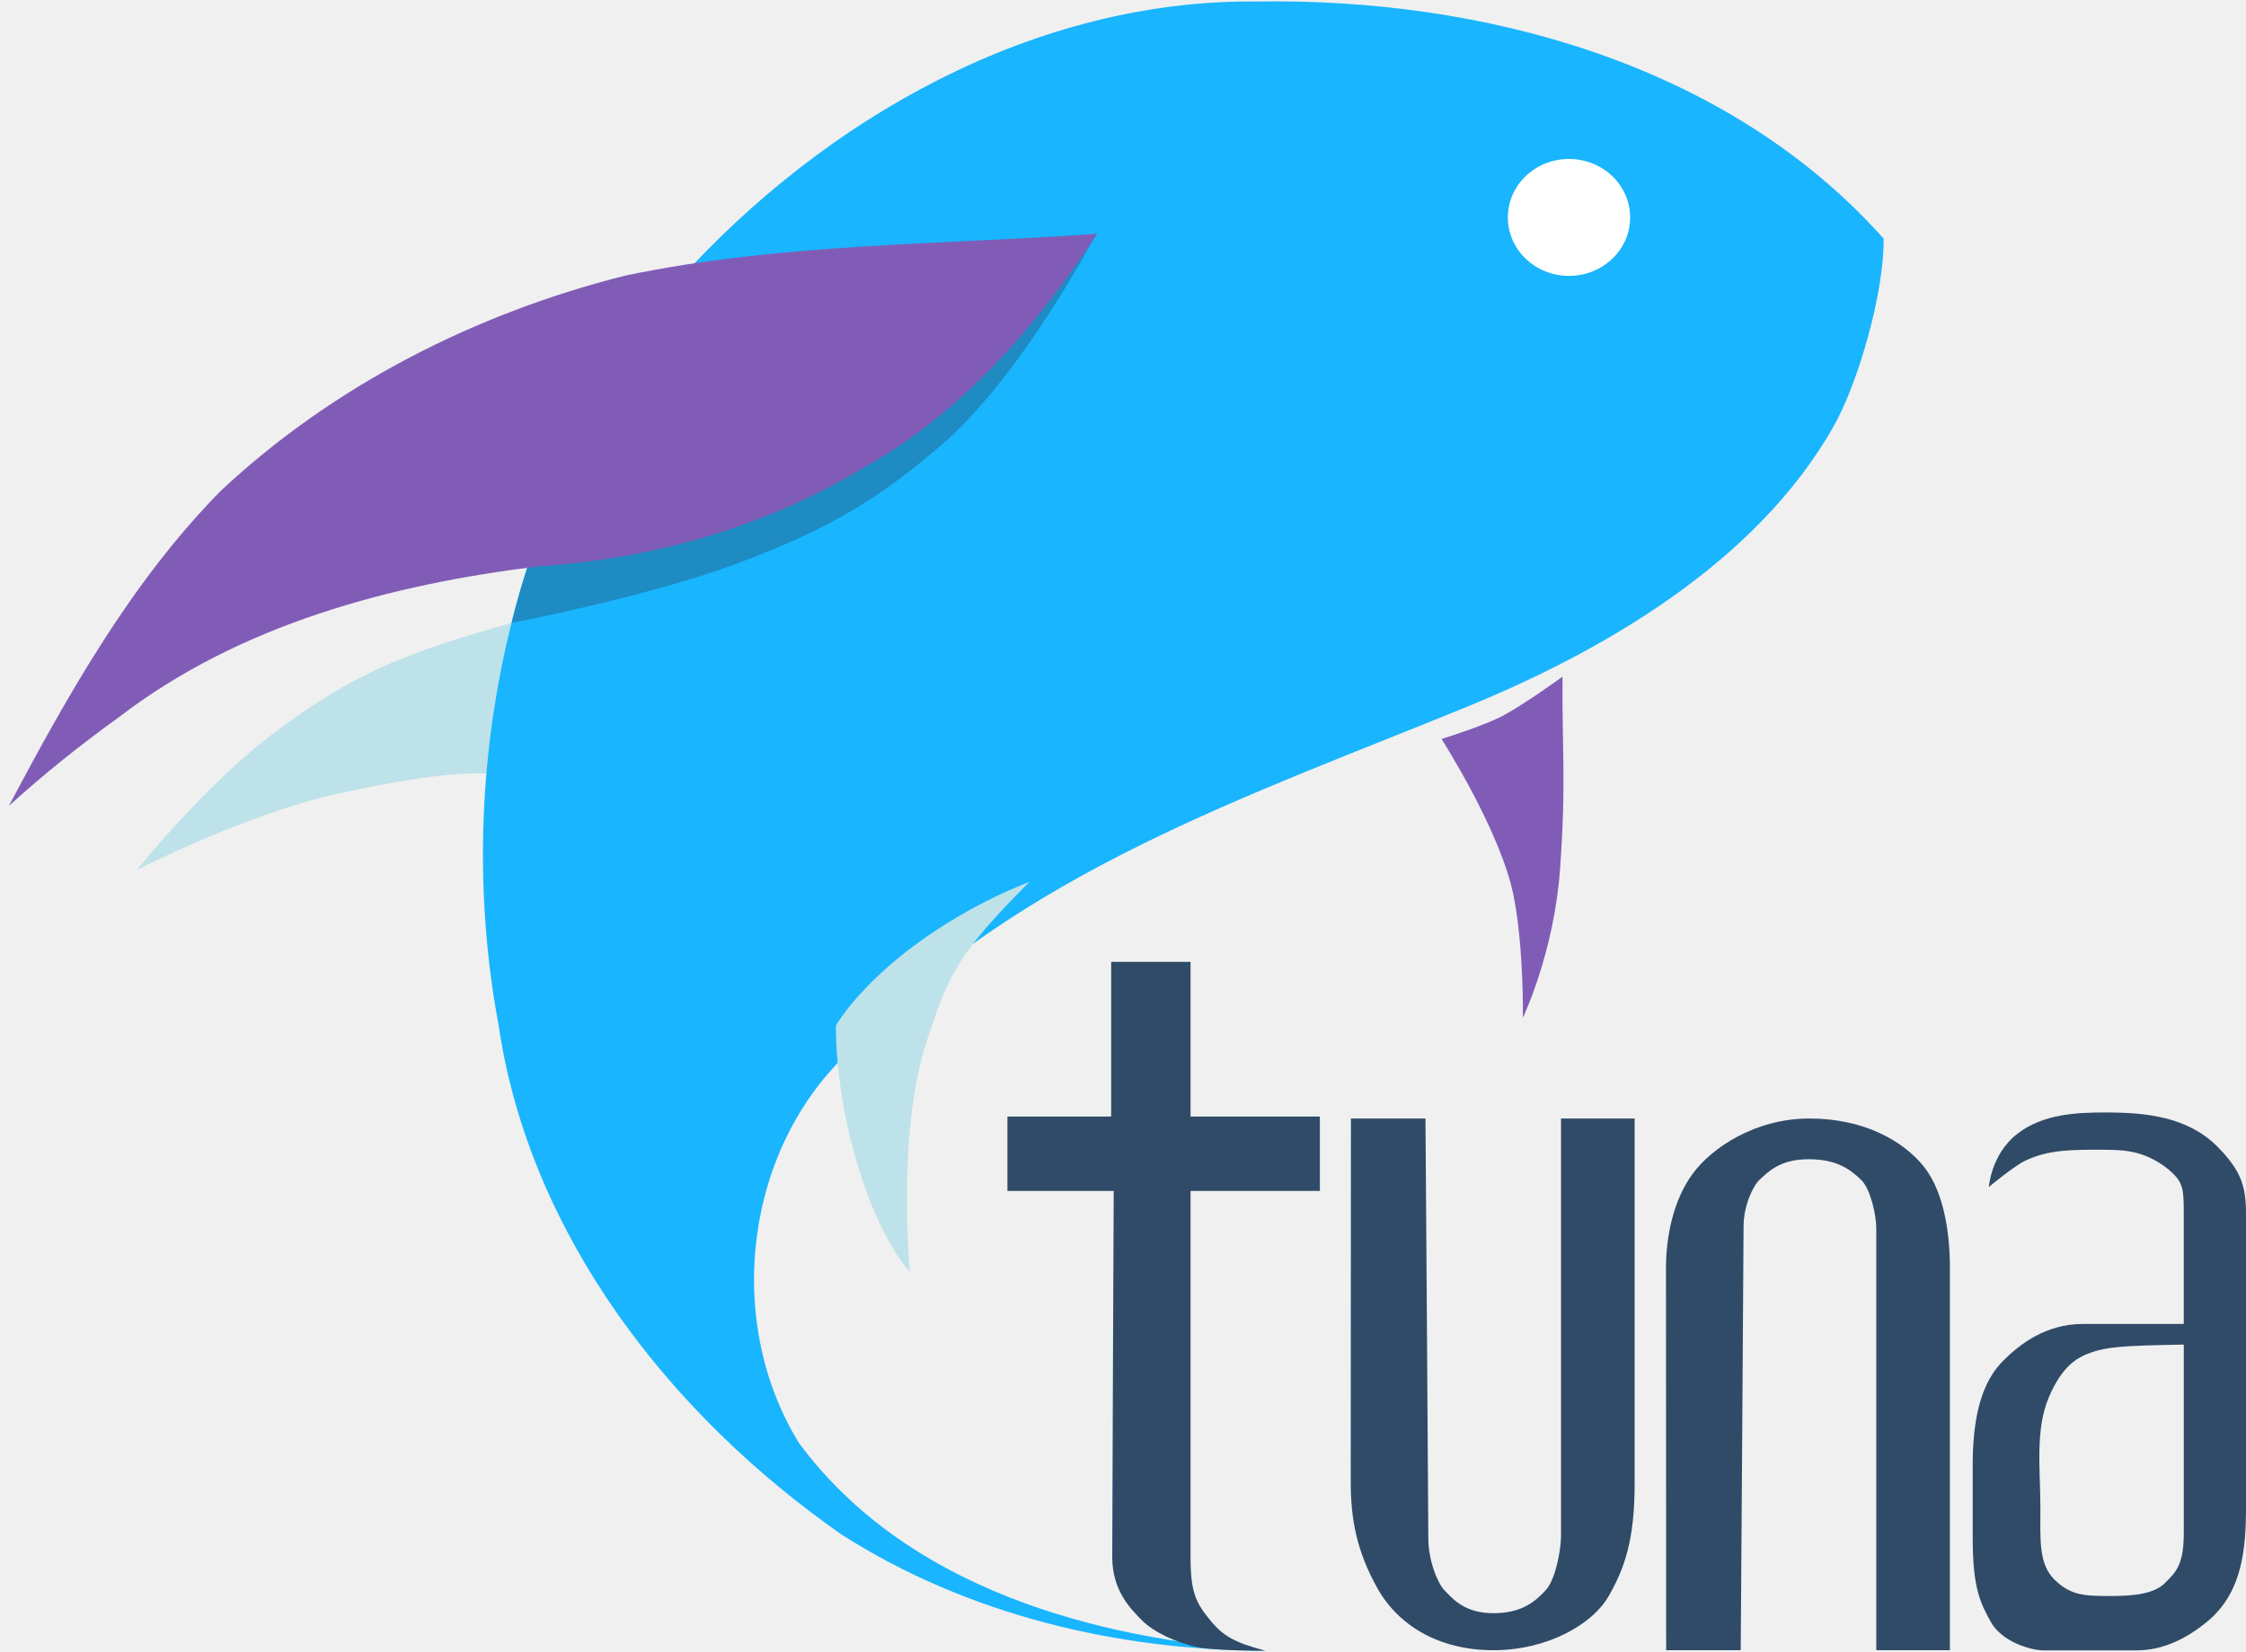
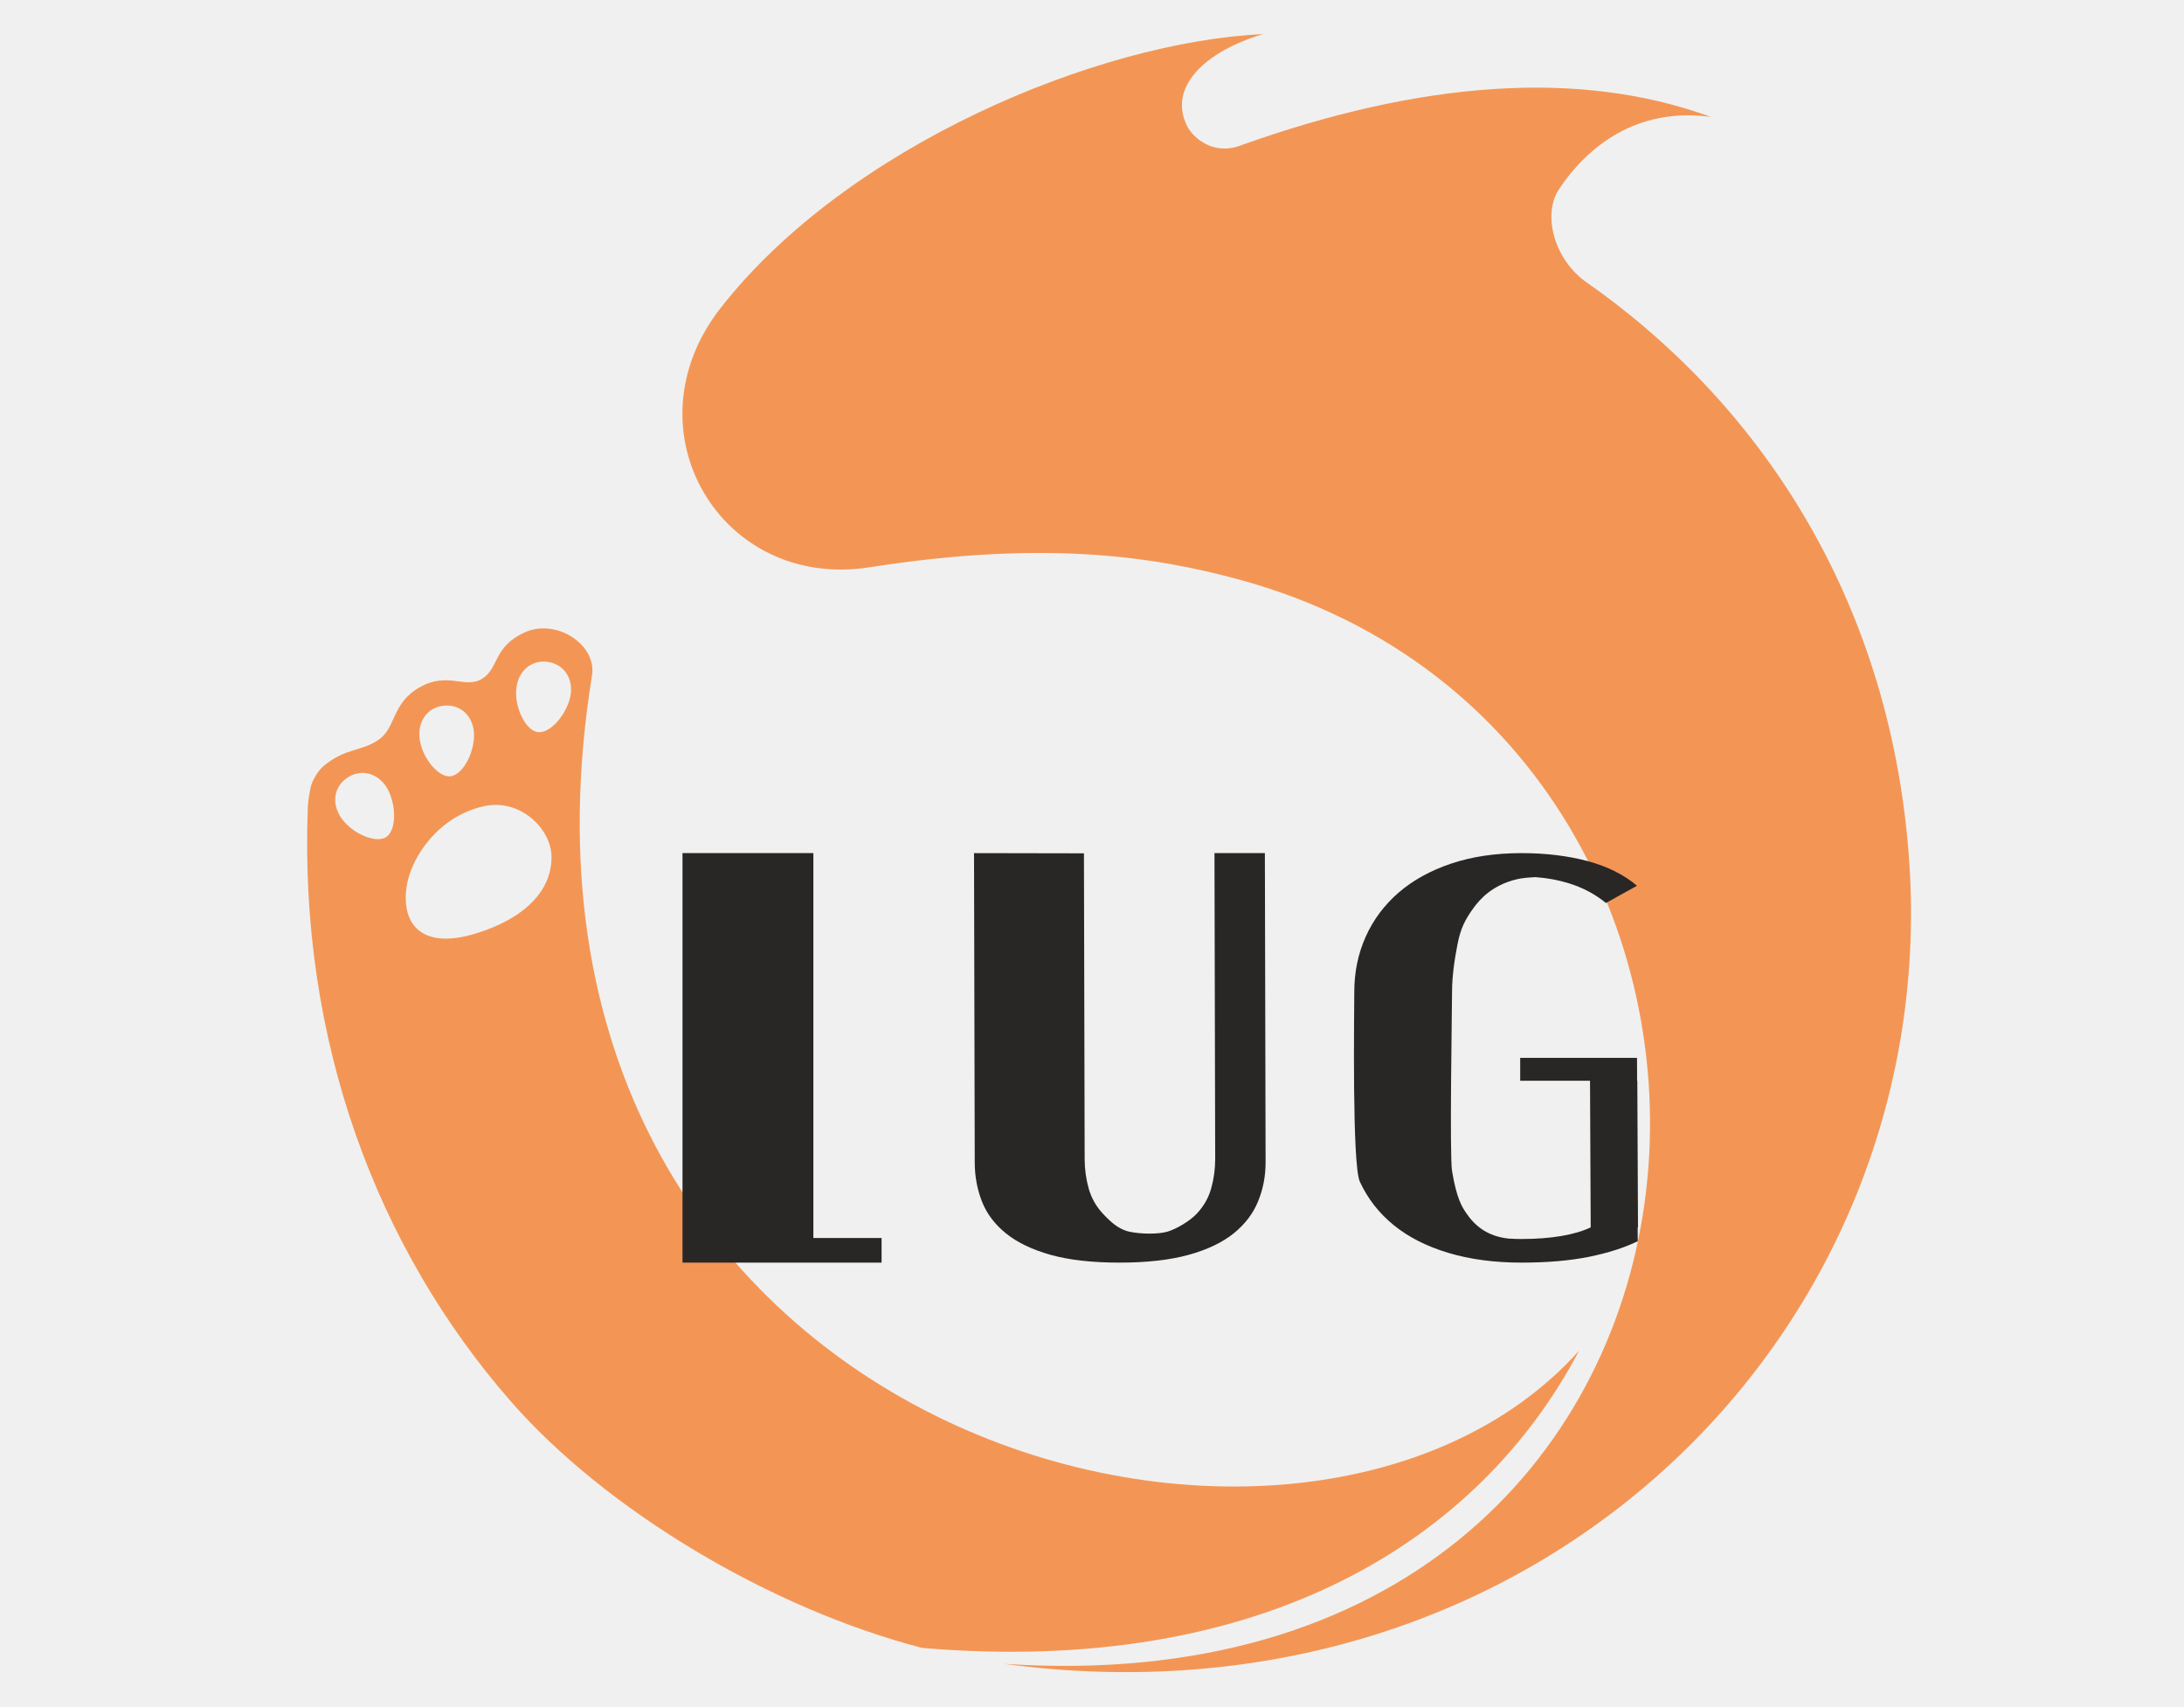
- <svg xmlns="http://www.w3.org/2000/svg" version="1.1" width="68" height="50" id="svg3093">
-   <defs id="defs3095" />
-   <g transform="translate(0.6082657,-178.3148)" id="layer1">
-     <g transform="matrix(0.4341735,0,0,0.4350354,-505.635,-853.7369)" id="g9281">
-       <path d="m 1201.857,2414.836 c -8.176,2.366 -12.704,3.333 -19.459,8.447 -4.798,3.536 -9.644,9.591 -9.644,9.591 0,0 7.609,-3.885 13.923,-5.274 6.313,-1.389 9.23,-1.544 11.206,-1.381 0.395,-3.694 2.964,-8.142 3.974,-11.383 z" id="path9214" style="fill:#bee2e9;fill-opacity:1;stroke:none" />
-       <path d="m 1250.888,2372.444 c -15.528,-0.173 -30.144,8.119 -40.357,19.394 -11.454,14.403 -15.939,33.824 -12.57,51.865 2.161,14.653 12.031,27.176 23.937,35.457 8.749,5.574 19.218,8.055 29.525,8.068 -11.946,-0.788 -25.055,-4.389 -32.511,-14.445 -5.261,-8.499 -3.826,-20.597 3.671,-27.411 11.531,-12.267 27.781,-17.658 42.94,-23.855 9.121,-3.729 20.106,-9.873 25.567,-19.569 1.636,-2.904 3.491,-9.147 3.452,-13 -10.977,-12.292 -28.139,-16.748 -43.653,-16.504 z" id="path2998" style="fill:#19b5fe;fill-opacity:1;stroke:none" />
-       <path d="m 1239.669,2388.549 c 0,0 -5.207,9.995 -10.941,14.857 -3.919,3.323 -7.244,5.619 -14.301,8.211 -6.31,2.317 -15.562,4.076 -15.562,4.076 0,0 1.584,-6.76 3.147,-7.697 4.123,-2.474 37.657,-19.446 37.657,-19.446 z" id="path9200" style="fill:#1e8bc3;fill-opacity:1;stroke:none" />
-       <path d="m 1239.698,2388.61 c -4.225,6.439 -9.418,12.451 -16.223,16.244 -6.847,4.136 -14.714,6.382 -22.675,6.897 -10.355,1.261 -20.89,4.055 -29.3,10.492 -2.673,1.923 -5.255,3.976 -7.694,6.189 4.138,-7.771 8.541,-15.604 14.767,-21.917 7.865,-7.359 17.818,-12.386 28.229,-14.996 10.81,-2.257 21.927,-2.13 32.897,-2.909 z" id="path9198" style="fill:#815cb7;fill-opacity:1;stroke:none" />
-       <path d="m 1234.97,2433.729 c -5,5 -5.644,6.43 -7.172,11.131 -2.091,6.437 -1.161,15.982 -1.161,15.982 0,0 -2.209,-2.125 -3.938,-8.451 -1.329,-4.86 -1.213,-8.694 -1.213,-8.694 0,0 1.562,-2.693 5.58,-5.639 4.018,-2.946 7.903,-4.33 7.903,-4.33 z" id="path9226" style="fill:#bee2e9;fill-opacity:1;stroke:none" />
-       <path d="m 1272.151,2419.431 c -0.045,5.089 0.269,7.323 -0.179,13.469 -0.421,5.769 -2.589,10.281 -2.589,10.281 0,0 0.089,-4.643 -0.625,-8.393 -0.858,-4.504 -5.045,-11.015 -5.045,-11.015 0,0 2.787,-0.867 4.085,-1.519 1.545,-0.777 4.353,-2.822 4.353,-2.822 z" id="path9240" style="fill:#815cb7;fill-opacity:1;stroke:none" />
-       <g transform="translate(-4.196437,-0.3148678)" id="g9275" style="fill:#2f4b68;fill-opacity:1">
-         <path d="m 1244.872,2450.367 0,-10.766 5.536,0 0,10.766 9.018,0 0,5.177 -9.018,0 c 0,0 0,22.819 0,25.517 0,2.414 0.375,3.134 1.318,4.302 0.936,1.16 1.722,1.601 3.905,2.185 -2.664,0 -4.171,-0.14 -4.663,-0.238 -1.552,-0.308 -3.134,-1.066 -3.922,-1.853 -0.787,-0.787 -2.099,-2.066 -2.099,-4.428 0,-2.362 0.103,-25.485 0.103,-25.485 l -7.411,0 0,-5.177 z" id="path9260" style="fill:#2f4b68;fill-opacity:1;stroke:none" />
-         <path d="m 1283.574,2487.511 c 0,0 -0.013,-25.725 -0.013,-26.587 0,-2.242 0.523,-4.76 1.86,-6.575 1.337,-1.815 4.37,-3.846 8.15,-3.846 3.78,0 6.528,1.554 7.963,3.338 1.435,1.784 1.824,4.742 1.824,6.992 0,2.25 0,26.678 0,26.678 l -5.133,0 c 0,0 0,-28.45 0,-29.374 0,-0.924 -0.406,-2.728 -1.044,-3.348 -0.742,-0.723 -1.676,-1.451 -3.679,-1.451 -2.003,0 -2.816,0.884 -3.408,1.421 -0.449,0.406 -1.123,1.806 -1.123,3.238 0,1.433 -0.199,29.514 -0.199,29.514 z" id="path9268" style="fill:#2f4b68;fill-opacity:1;stroke:none" />
-         <path d="m 1261.591,2450.503 c 0,0 -0.013,24.351 -0.013,25.317 0,2.515 0.396,4.772 1.86,7.377 1.464,2.605 4.303,4.314 8.083,4.314 3.78,0 6.911,-1.806 8.03,-3.745 1.119,-1.939 1.824,-3.931 1.824,-7.843 0,-3.913 0,-25.42 0,-25.42 l -5.133,0 c 0,0 0,28.01 0,29.047 0,1.037 -0.406,3.06 -1.044,3.756 -0.742,0.811 -1.676,1.628 -3.679,1.628 -2.003,0 -2.816,-0.992 -3.408,-1.594 -0.449,-0.456 -1.123,-2.026 -1.123,-3.633 0,-1.607 -0.199,-29.204 -0.199,-29.204 z" id="path9262" style="fill:#2f4b68;fill-opacity:1;stroke:none" />
-         <path d="m 1314.231,2450.083 c -2.024,0 -4.378,0.092 -6.188,1.5 -1.809,1.408 -1.969,3.688 -1.969,3.688 0,0 1.775,-1.478 2.562,-1.844 1.632,-0.759 3.198,-0.75 5.281,-0.75 1.507,0.02 2.898,-0.02 4.656,1.344 0.991,0.849 1.094,1.233 1.094,2.938 l 0,7.844 -7.031,0 c -2.608,0 -4.434,1.434 -5.562,2.562 -1.129,1.129 -2.125,3.083 -2.125,7.219 l 0,5.125 c 0,3.531 0.554,4.532 1.25,5.812 0.789,1.452 2.899,2 3.656,2 l 6.531,0 c 1.705,0 3.389,-0.704 5.062,-2.125 2.31,-2.014 2.562,-4.958 2.562,-7.969 l 0,-19.531 c 0,-2.156 0.062,-3.376 -2,-5.438 -2.062,-2.062 -4.927,-2.375 -7.781,-2.375 z m 5.438,16.156 c 0,0 0,10.833 0,13.094 0,2.261 -0.556,2.744 -1.312,3.5 -0.756,0.756 -2.134,0.906 -3.875,0.906 -1.741,0 -2.737,-0.05 -3.844,-1.156 -1.107,-1.106 -0.969,-2.772 -0.969,-5.094 -0.01,-2.631 -0.365,-5.348 0.594,-7.594 0.958,-2.246 2.04,-2.796 3,-3.125 1.04,-0.356 2.118,-0.461 6.406,-0.531 z" id="path9270" style="fill:#2f4b68;fill-opacity:1;stroke:none" />
-       </g>
+ <svg xmlns="http://www.w3.org/2000/svg" width="64px" height="50px" viewBox="0 0 64 50" version="1.1">
+   <defs />
+   <g id="Page-1" stroke="none" stroke-width="1" fill="none" fill-rule="evenodd">
+     <g id="logo-small">
+       <path d="M34.793,3.706 C34.934,3.984 35.503,4.567 36.327,4.272 C41.62,2.374 46.291,2.018 50.13,3.425 C47.978,3.134 46.526,4.281 45.685,5.545 C45.208,6.261 45.519,7.536 46.422,8.224 C51.49,11.741 55.338,17.444 55.931,25.008 C57.02,38.897 45.118,50.867 29.421,48.758 C52.555,50.297 54.038,21.823 36.327,16.988 C33.731,16.279 30.541,15.832 25.479,16.624 C21.112,17.308 18.333,12.592 21.112,9.032 C24.828,4.272 32.175,1.222 37.013,1 C35.333,1.497 34.204,2.546 34.793,3.706 Z M46.275,39.579 L46.275,39.579 C43.359,45.118 37.038,49.14 27.021,48.291 C22.563,47.132 17.753,44.253 14.968,41.065 C11.065,36.598 8.752,30.54 9.021,23.634 C9.027,23.493 9.078,23.112 9.142,22.947 C9.206,22.782 9.353,22.552 9.49,22.44 C10.147,21.905 10.578,22.032 11.094,21.679 C11.611,21.326 11.47,20.611 12.299,20.14 C13.127,19.67 13.634,20.202 14.132,19.888 C14.63,19.574 14.447,18.958 15.373,18.533 C16.3,18.109 17.494,18.891 17.348,19.793 C13.752,42.06 38.078,48.747 46.275,39.579 Z M11.322,24.526 C11.605,24.329 11.621,23.66 11.384,23.173 C11.147,22.686 10.632,22.505 10.199,22.776 C9.766,23.048 9.703,23.581 10.034,24.016 C10.366,24.452 11.039,24.723 11.322,24.526 Z M13.201,22.749 C13.543,22.708 13.872,22.125 13.891,21.584 C13.91,21.042 13.54,20.64 13.031,20.677 C12.521,20.713 12.215,21.154 12.303,21.695 C12.391,22.235 12.859,22.79 13.201,22.749 Z M15.764,21.455 C16.106,21.493 16.557,20.998 16.698,20.475 C16.838,19.952 16.568,19.477 16.064,19.398 C15.559,19.319 15.161,19.68 15.126,20.226 C15.09,20.772 15.421,21.418 15.764,21.455 Z M16.16,25.067 C16.134,24.285 15.242,23.38 14.16,23.63 C12.835,23.935 12.073,25.112 11.928,25.907 C11.729,27.005 12.284,27.87 13.958,27.351 C15.39,26.907 16.194,26.081 16.16,25.067 Z" id="Combined-Shape" fill="#F39655" />
+       <path d="M20,37 L20,25 L23.835,25 L23.835,36.279 L25.834,36.279 L25.834,37 L20,37 Z M37.087,34.062 C37.087,34.468 37.013,34.851 36.865,35.209 C36.718,35.568 36.479,35.88 36.148,36.146 C35.818,36.412 35.378,36.621 34.83,36.773 C34.281,36.924 33.606,37 32.805,37 C32.003,37 31.331,36.924 30.79,36.773 C30.249,36.621 29.813,36.412 29.482,36.146 C29.152,35.88 28.916,35.568 28.775,35.209 C28.635,34.851 28.564,34.468 28.564,34.062 L28.543,25 L31.764,25.006 L31.785,33.967 C31.785,34.256 31.824,34.54 31.901,34.821 C31.979,35.102 32.119,35.352 32.323,35.57 C32.527,35.788 32.769,36.02 33.083,36.091 C33.422,36.168 33.952,36.172 34.218,36.091 C34.483,36.009 34.868,35.782 35.072,35.564 C35.276,35.346 35.417,35.098 35.494,34.821 C35.571,34.544 35.61,34.258 35.61,33.962 L35.589,25 L37.066,25 L37.087,34.062 Z M44.995,25.704 L44.995,25.704 C44.78,25.714 44.591,25.732 44.453,25.765 C43.713,25.939 43.353,26.373 43.191,26.593 C42.924,26.955 42.799,27.22 42.712,27.666 C42.624,28.113 42.551,28.605 42.551,29.067 C42.551,29.55 42.475,33.868 42.551,34.317 C42.687,35.133 42.846,35.369 42.96,35.539 C43.203,35.901 43.568,36.23 44.212,36.296 C44.334,36.304 44.46,36.308 44.588,36.308 C45.021,36.308 45.409,36.278 45.753,36.22 C46.098,36.161 46.385,36.077 46.614,35.967 L46.594,31.67 L44.548,31.67 L44.548,31 L47.971,31 L47.974,31.672 L47.98,31.67 L48,35.967 C47.997,35.968 47.993,35.97 47.99,35.971 L47.992,36.373 C47.6,36.564 47.124,36.716 46.564,36.83 C46.003,36.943 45.345,37 44.588,37 C43.792,37 43.076,36.905 42.441,36.714 C41.806,36.524 41.273,36.253 40.841,35.901 C40.408,35.549 40.078,35.124 39.848,34.626 C39.618,34.128 39.686,29.682 39.686,29.067 C39.686,28.488 39.797,27.949 40.02,27.451 C40.243,26.953 40.564,26.522 40.982,26.16 C41.401,25.797 41.914,25.513 42.522,25.308 C43.13,25.103 43.819,25 44.588,25 C45.291,25 45.932,25.077 46.513,25.231 C47.094,25.385 47.58,25.627 47.971,25.956 L47.06,26.462 C46.749,26.205 46.388,26.013 45.976,25.885 C45.666,25.788 45.339,25.728 44.995,25.704 Z" id="Combined-Shape" fill="#292626" />
    </g>
-     <path d="m 235,31.826 a 12.143,11.607 0 1 1 -24.286,0 12.143,11.607 0 1 1 24.286,0 z" transform="matrix(0.1524837,0,0,0.1524837,12.91274,180.0455)" id="path5116" style="fill:#ffffff;fill-opacity:1;stroke:none" />
  </g>
</svg>
